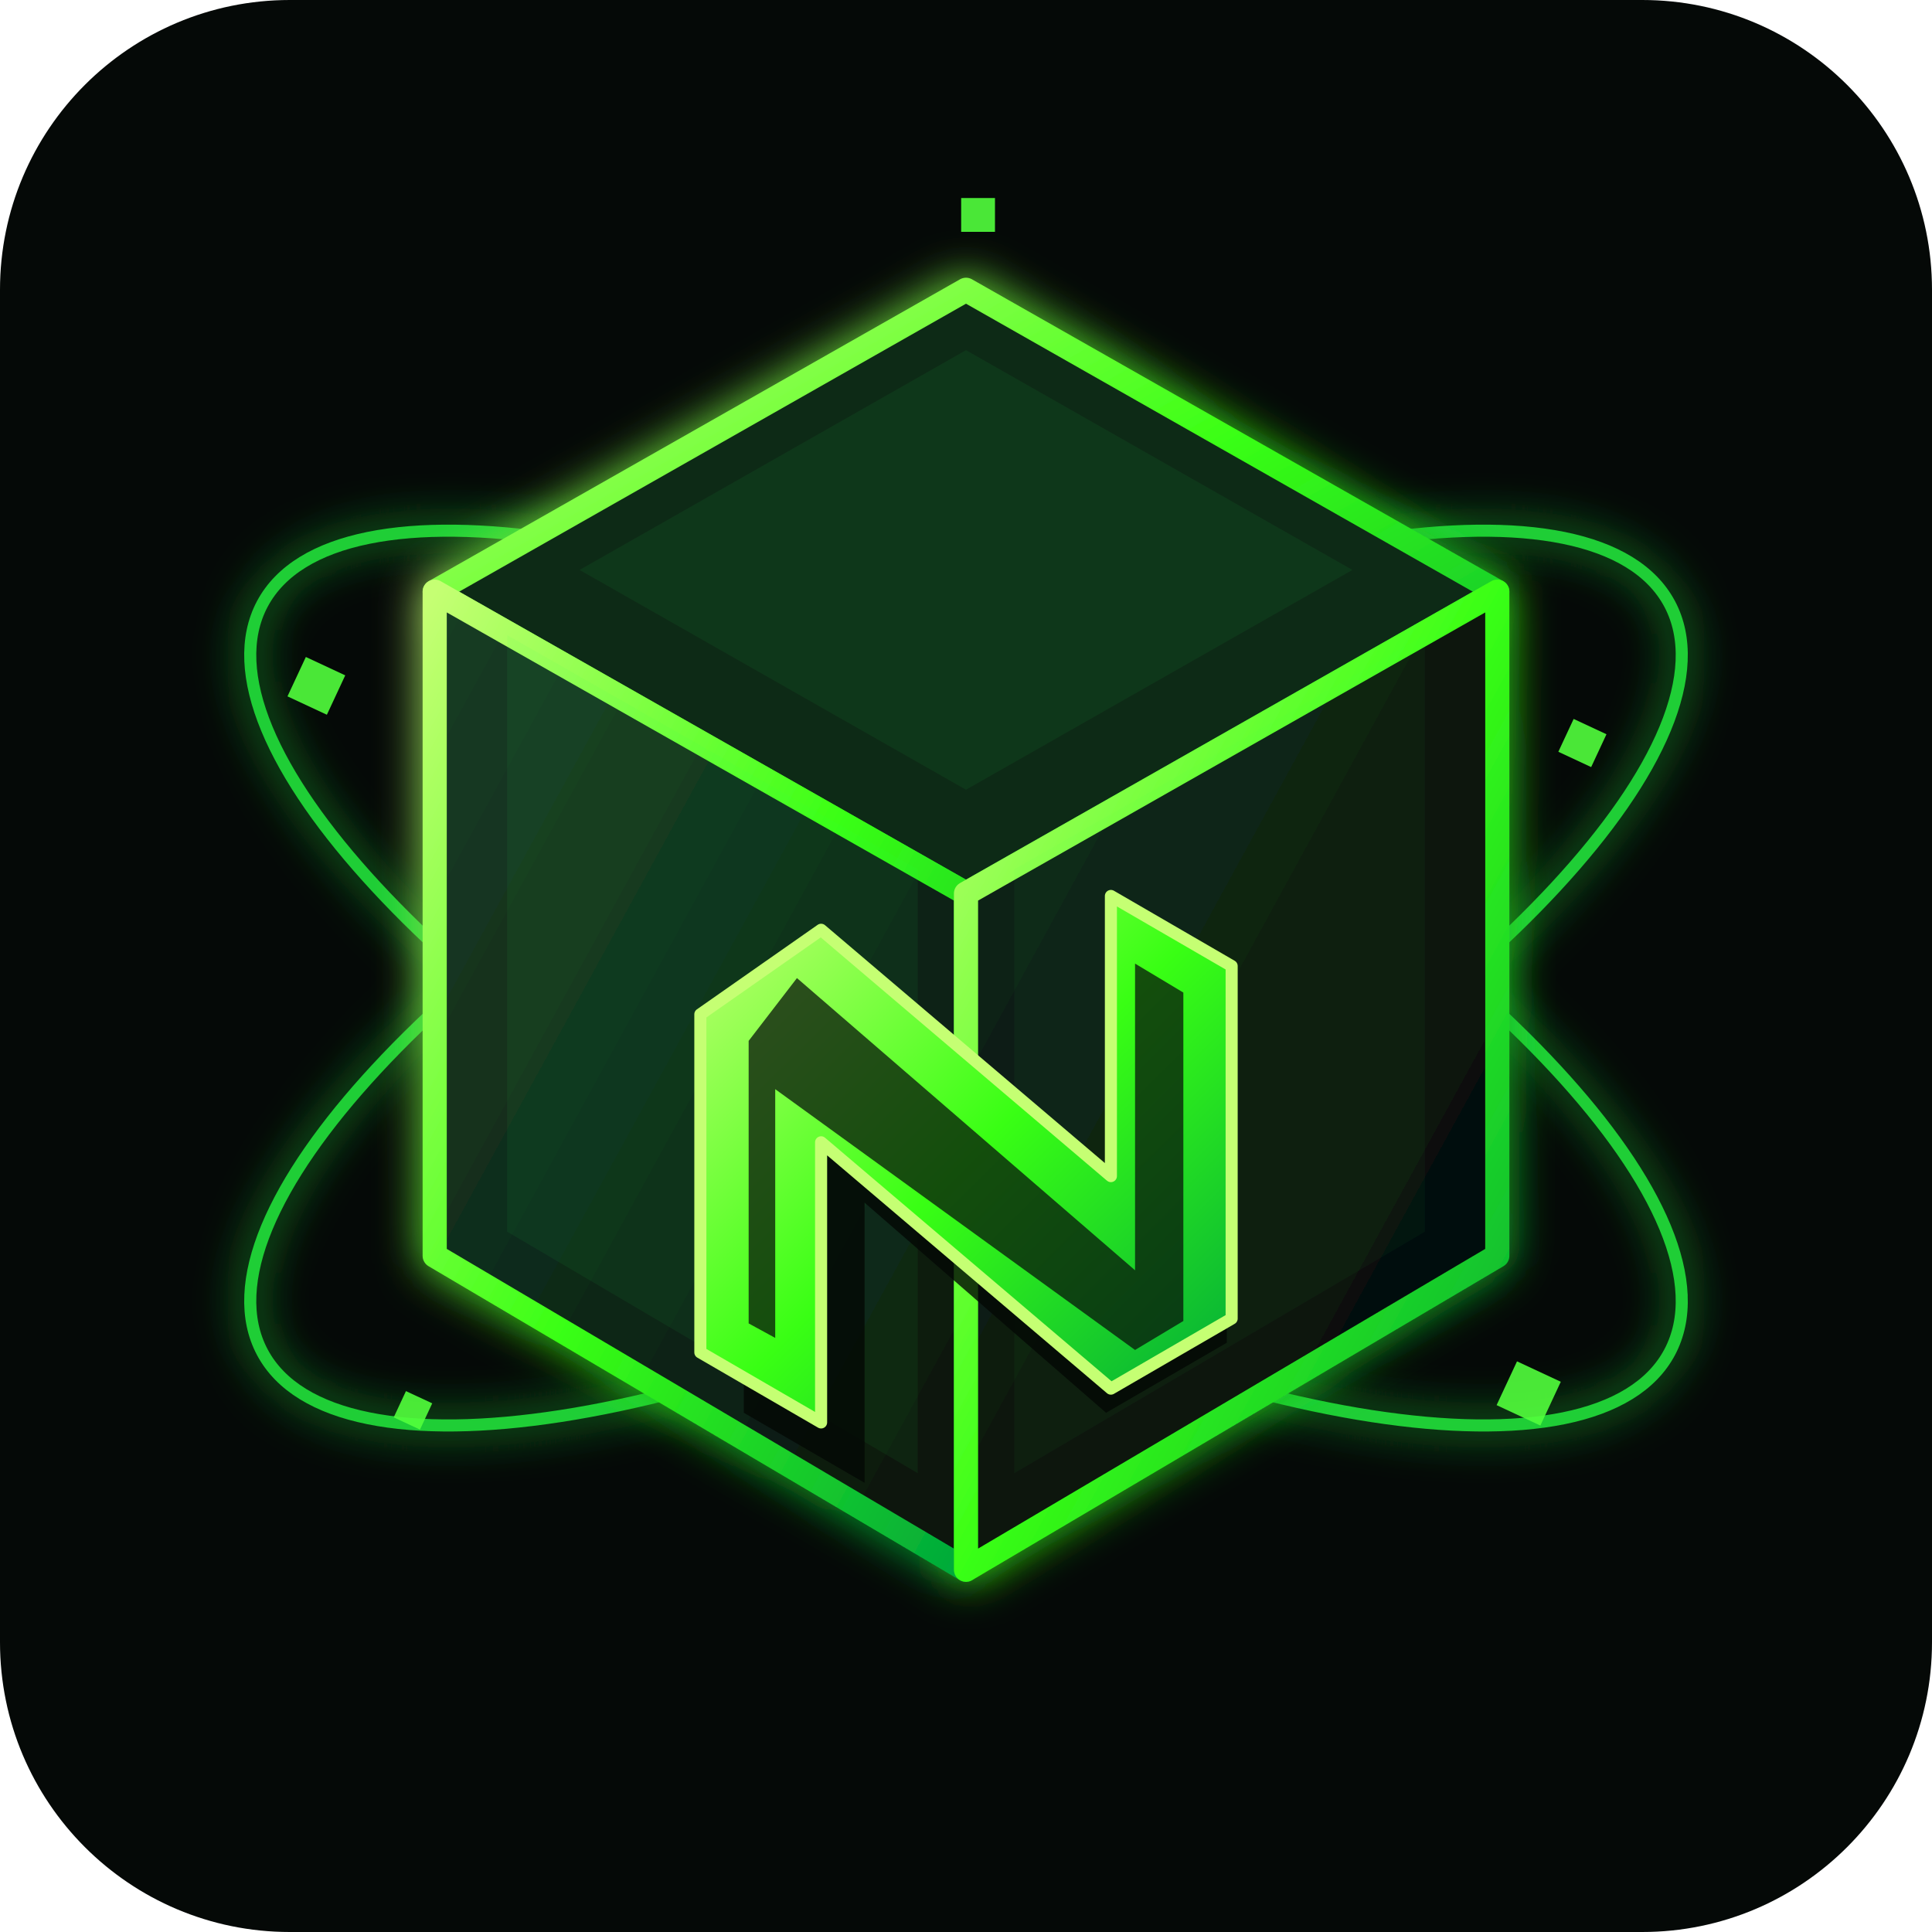
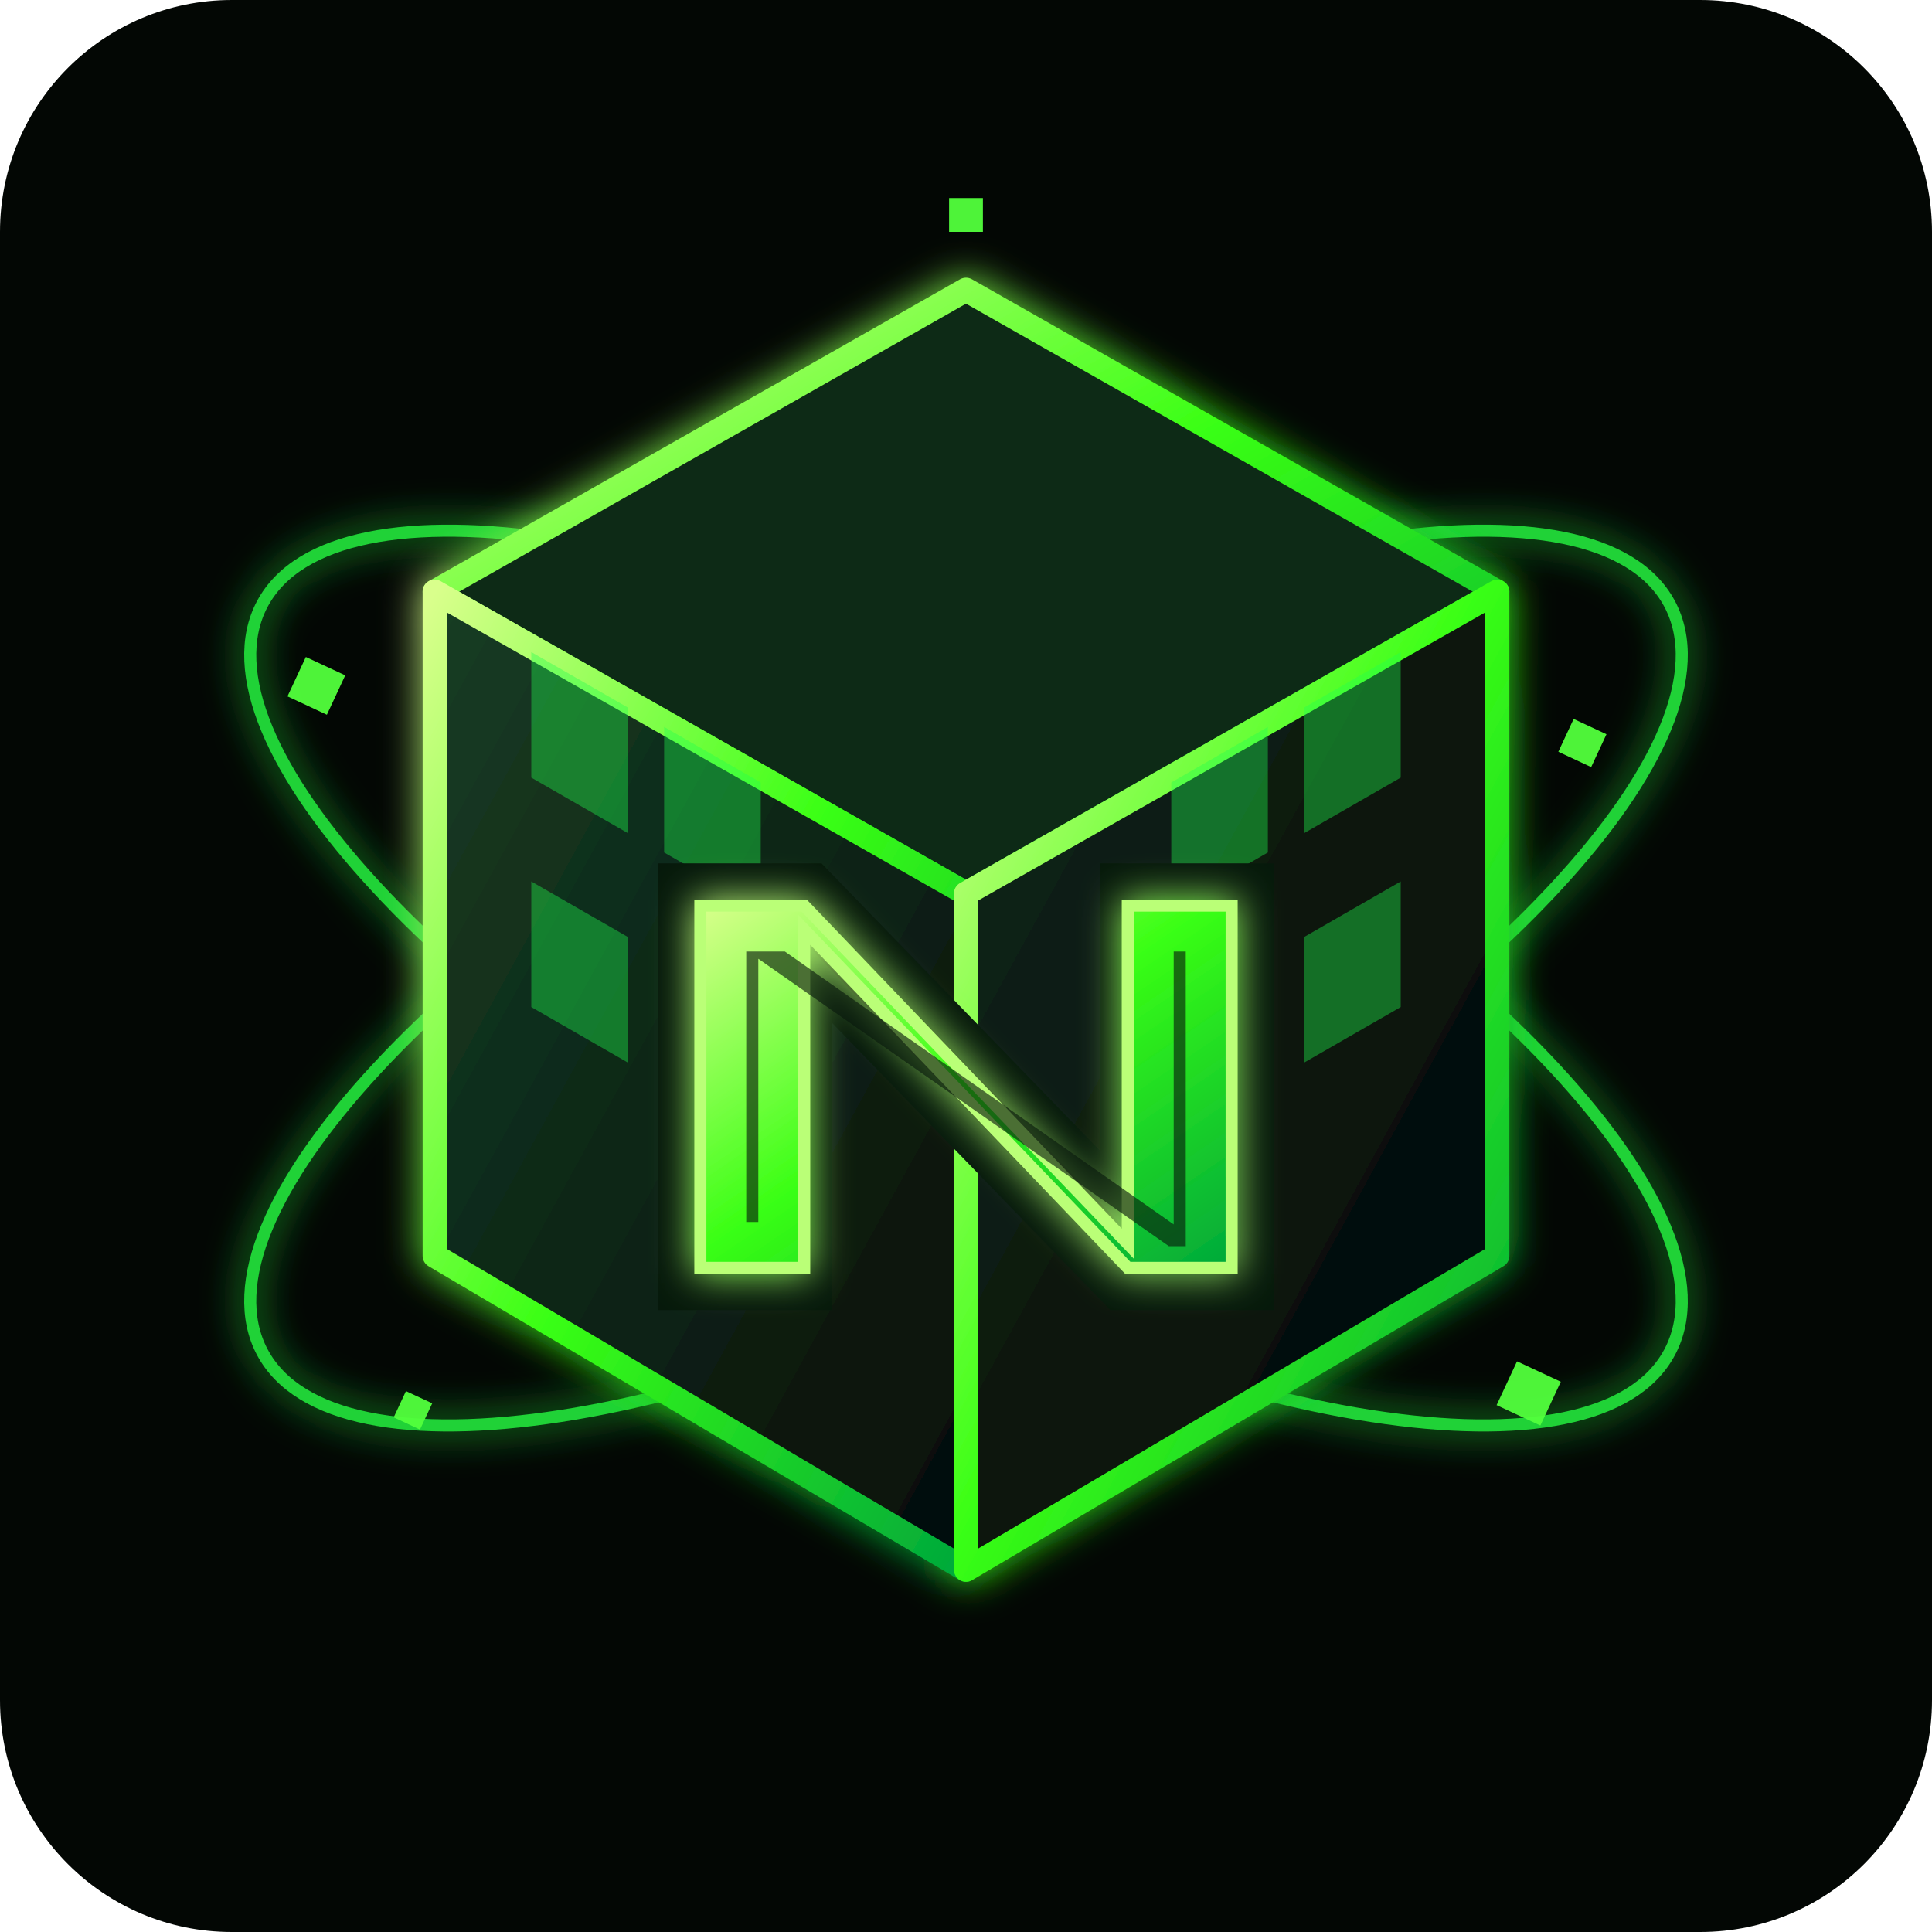
- <svg xmlns="http://www.w3.org/2000/svg" width="800" height="800" viewBox="0 0 800 800">
+ <svg xmlns="http://www.w3.org/2000/svg" width="800" height="800" viewBox="0 0 800 800" role="img" aria-labelledby="title desc">
  <defs>
-     <linearGradient id="front" x1="0" y1="0" x2="1" y2="1">
-       <stop offset="0" stop-color="#173d25" />
-       <stop offset="1" stop-color="#07140c" />
+     <linearGradient id="face" x1="0" y1="0" x2="1" y2="1">
+       <stop stop-color="#163d24" />
+       <stop offset="1" stop-color="#050d08" />
    </linearGradient>
    <linearGradient id="side" x1="0" y1="0" x2="1" y2="1">
-       <stop offset="0" stop-color="#102719" />
-       <stop offset="1" stop-color="#030906" />
+       <stop stop-color="#102719" />
+       <stop offset="1" stop-color="#020705" />
    </linearGradient>
    <linearGradient id="edge" x1="0" y1="0" x2="1" y2="1">
-       <stop offset="0" stop-color="#c5ff73" />
-       <stop offset=".5" stop-color="#39ff14" />
+       <stop stop-color="#d9ff8c" />
+       <stop offset=".48" stop-color="#39ff14" />
      <stop offset="1" stop-color="#00a83b" />
    </linearGradient>
    <filter id="glow" x="-40%" y="-40%" width="180%" height="180%">
-       <feGaussianBlur stdDeviation="9" result="blur" />
+       <feGaussianBlur stdDeviation="8" result="blur" />
      <feMerge>
        <feMergeNode in="blur" />
        <feMergeNode in="SourceGraphic" />
      </feMerge>
    </filter>
  </defs>
-   <rect width="800" height="800" rx="120" fill="#050907" />
-   <g fill="none" stroke="#26ff43" stroke-width="5" opacity=".8" filter="url(#glow)">
+   <rect width="800" height="800" rx="96" fill="#030704" />
+   <g fill="none" stroke="#26ff43" stroke-width="5" opacity=".82" filter="url(#glow)">
    <ellipse cx="400" cy="405" rx="330" ry="115" transform="rotate(-28 400 405)" />
    <ellipse cx="400" cy="405" rx="330" ry="115" transform="rotate(28 400 405)" />
  </g>
  <g stroke="url(#edge)" stroke-width="10" stroke-linejoin="round" filter="url(#glow)">
    <path d="M400 120 620 245 400 370 180 245Z" fill="#102b18" />
-     <path d="M180 245 400 370 400 650 180 520Z" fill="url(#front)" />
+     <path d="M180 245 400 370 400 650 180 520Z" fill="url(#face)" />
    <path d="M620 245 400 370 400 650 620 520Z" fill="url(#side)" />
  </g>
-   <g opacity=".5" fill="#20ff50">
-     <path d="M400 145 560 236 400 327 240 236Z" opacity=".12" />
-     <path d="M210 263 380 360 380 610 210 510Z" opacity=".12" />
-     <path d="M590 263 420 360 420 610 590 510Z" opacity=".08" />
+   <g opacity=".38" fill="#20ff50">
+     <path d="M220 270 260 293 260 345 220 322Z" />
+     <path d="M275 301 315 324 315 376 275 353Z" />
+     <path d="M580 270 540 293 540 345 580 322Z" />
+     <path d="M525 301 485 324 485 376 525 353Z" />
+     <path d="M220 365 260 388 260 440 220 417Z" />
+     <path d="M580 365 540 388 540 440 580 417Z" />
  </g>
-   <path d="M300 435 300 575 350 604 350 488 450 575 500 546 500 400 450 372 450 487 350 400Z" fill="#020704" opacity=".8" transform="translate(8 10)" />
-   <path d="M290 420 290 560 340 589 340 473 460 575 510 546 510 400 460 371 460 487 340 385Z" fill="url(#edge)" stroke="#c5ff73" stroke-width="5" stroke-linejoin="round" />
-   <path d="M310 431 310 548 321 554 321 451 470 559 490 547 490 411 470 399 470 526 330 405Z" fill="#07130a" opacity=".75" />
-   <g fill="#52ff3c" opacity=".9">
+   <path d="M280 535V365H337L463 495V365H520V535H463L337 405V535Z" fill="#020604" stroke="#06190b" stroke-width="15" stroke-linejoin="miter" />
+   <path d="M290 525V375H333L467 515V375H510V525H467L333 385V525Z" fill="url(#edge)" stroke="#baff77" stroke-width="5" stroke-linejoin="miter" filter="url(#glow)" />
+   <path d="M309 506V394H325L486 507V394H491V516H484L314 397V506Z" fill="#07170b" opacity=".62" />
+   <g fill="#52ff3c" opacity=".95">
    <rect x="122" y="275" width="18" height="18" transform="rotate(25 131 284)" />
    <rect x="648" y="300" width="15" height="15" transform="rotate(25 655 307)" />
    <rect x="165" y="578" width="12" height="12" transform="rotate(25 171 584)" />
    <rect x="623" y="567" width="20" height="20" transform="rotate(25 633 577)" />
-     <rect x="398" y="82" width="14" height="14" />
+     <rect x="393" y="82" width="14" height="14" />
  </g>
</svg>
